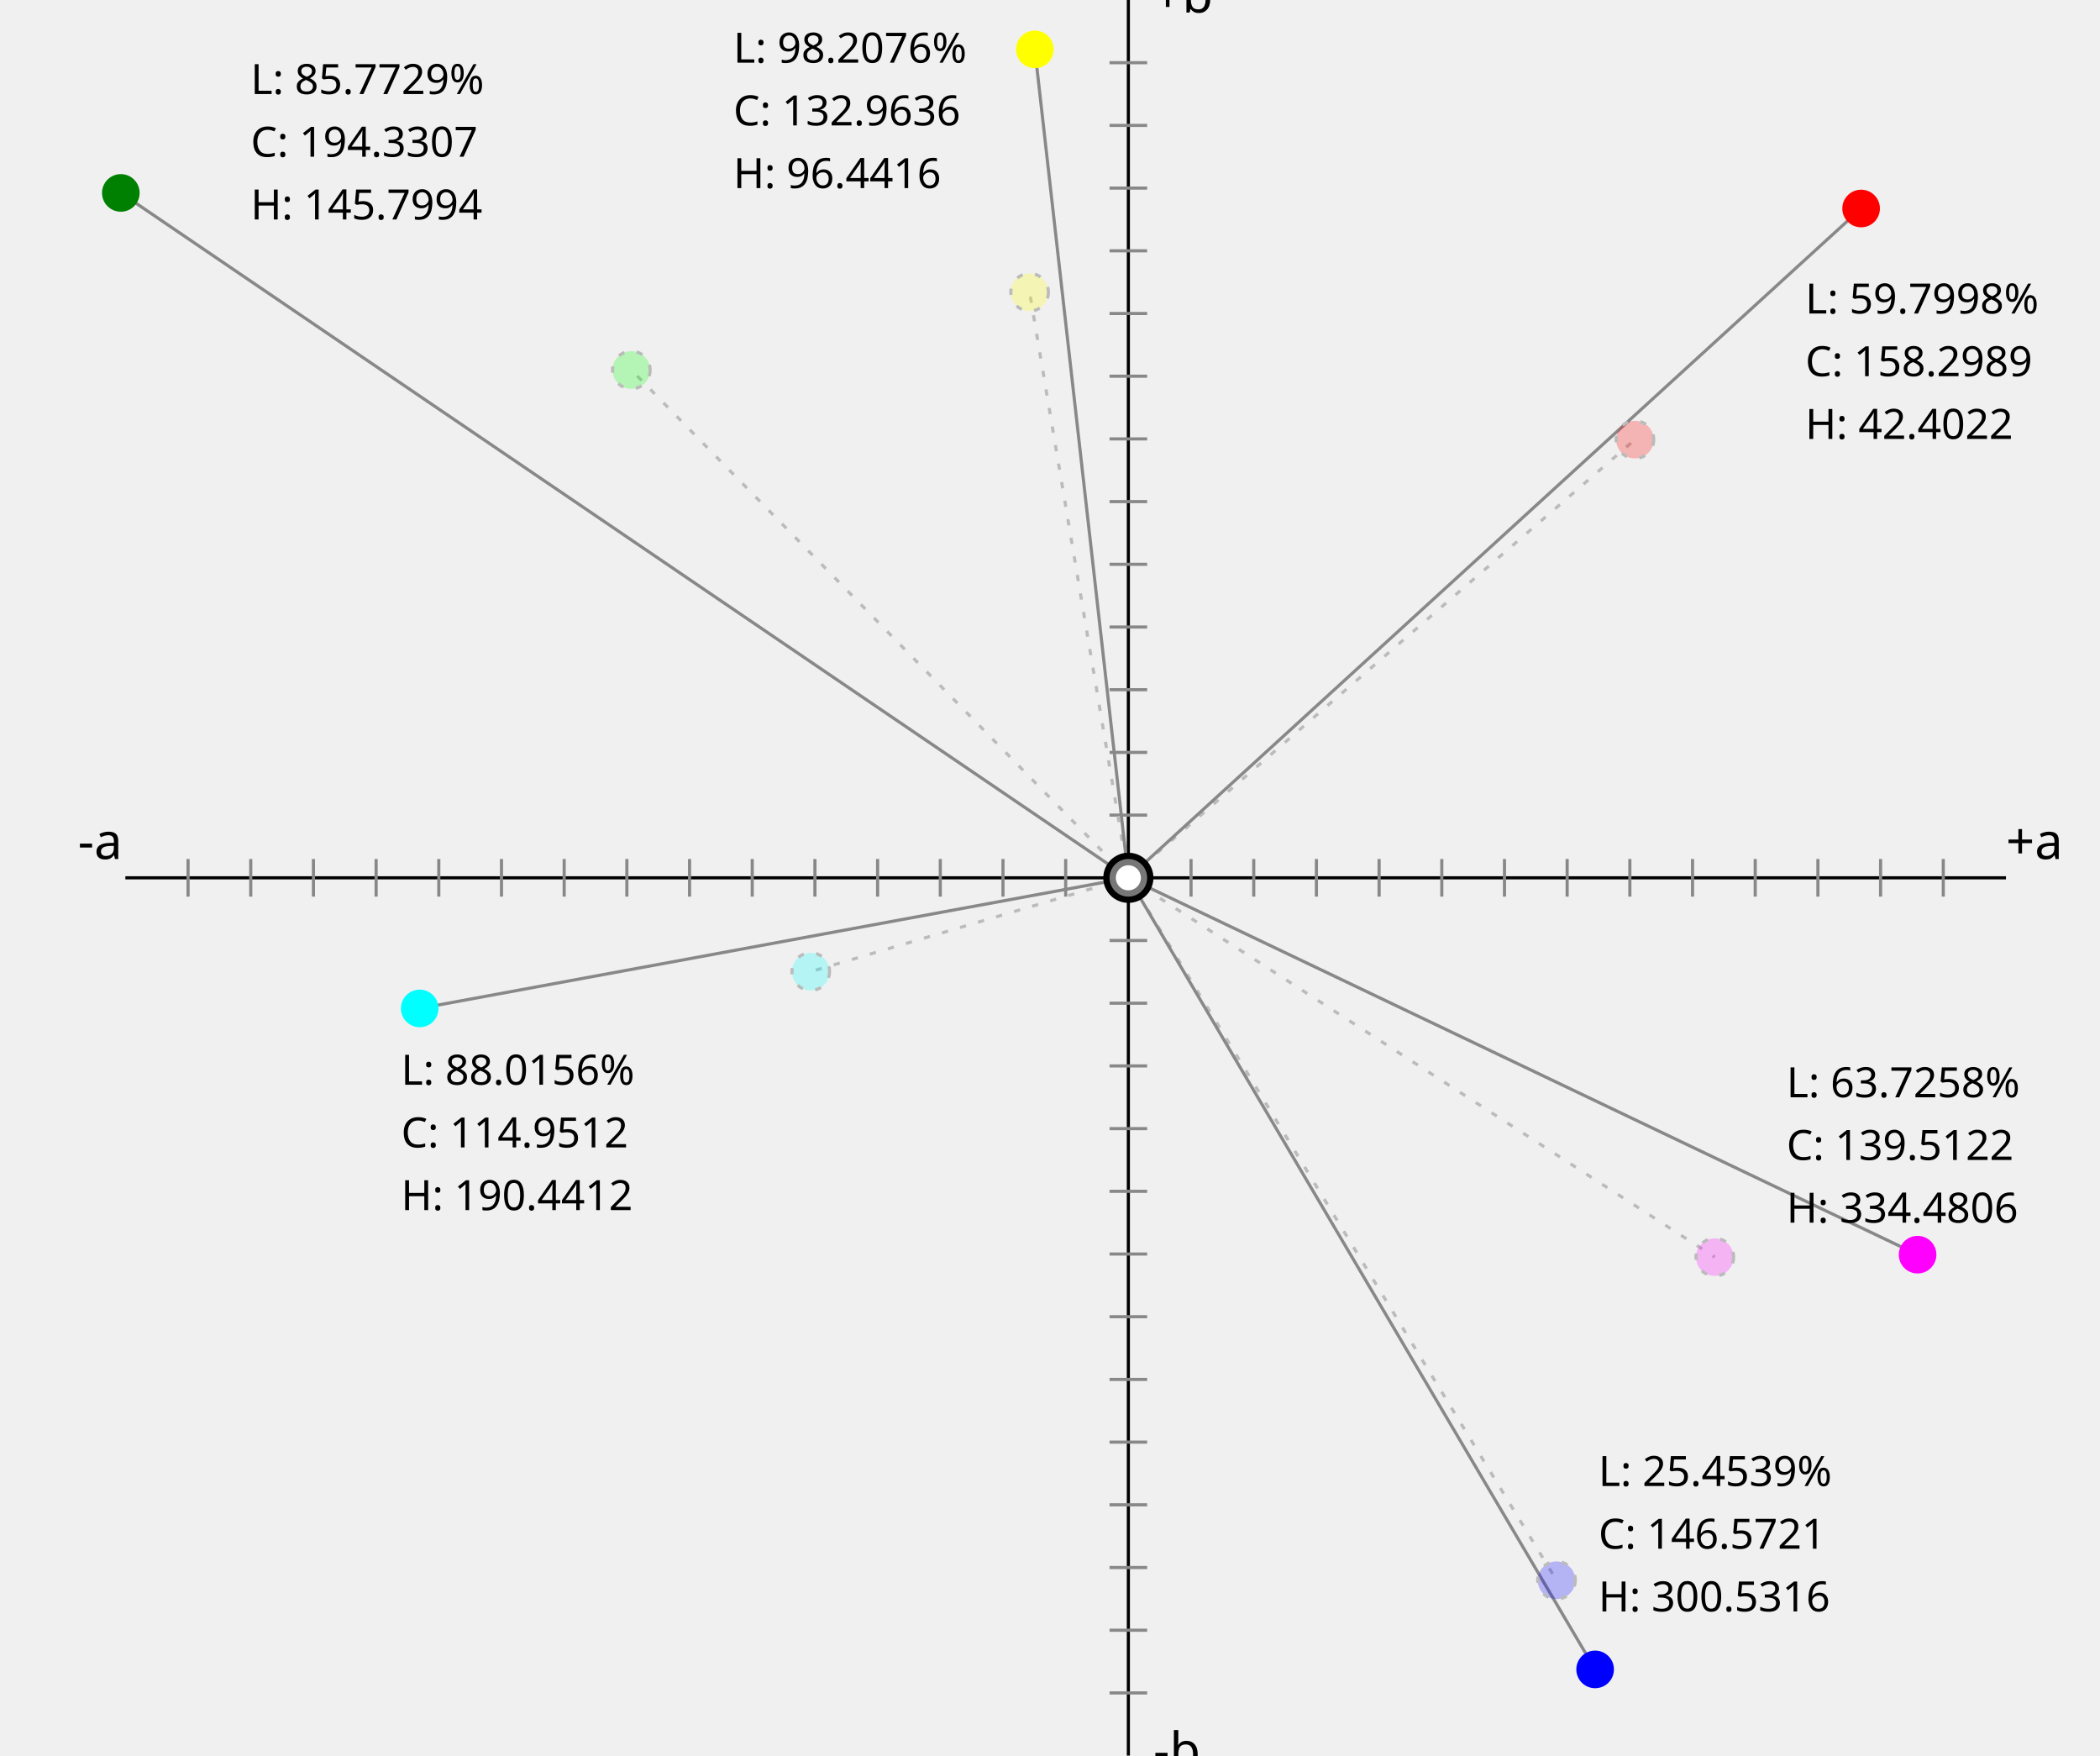
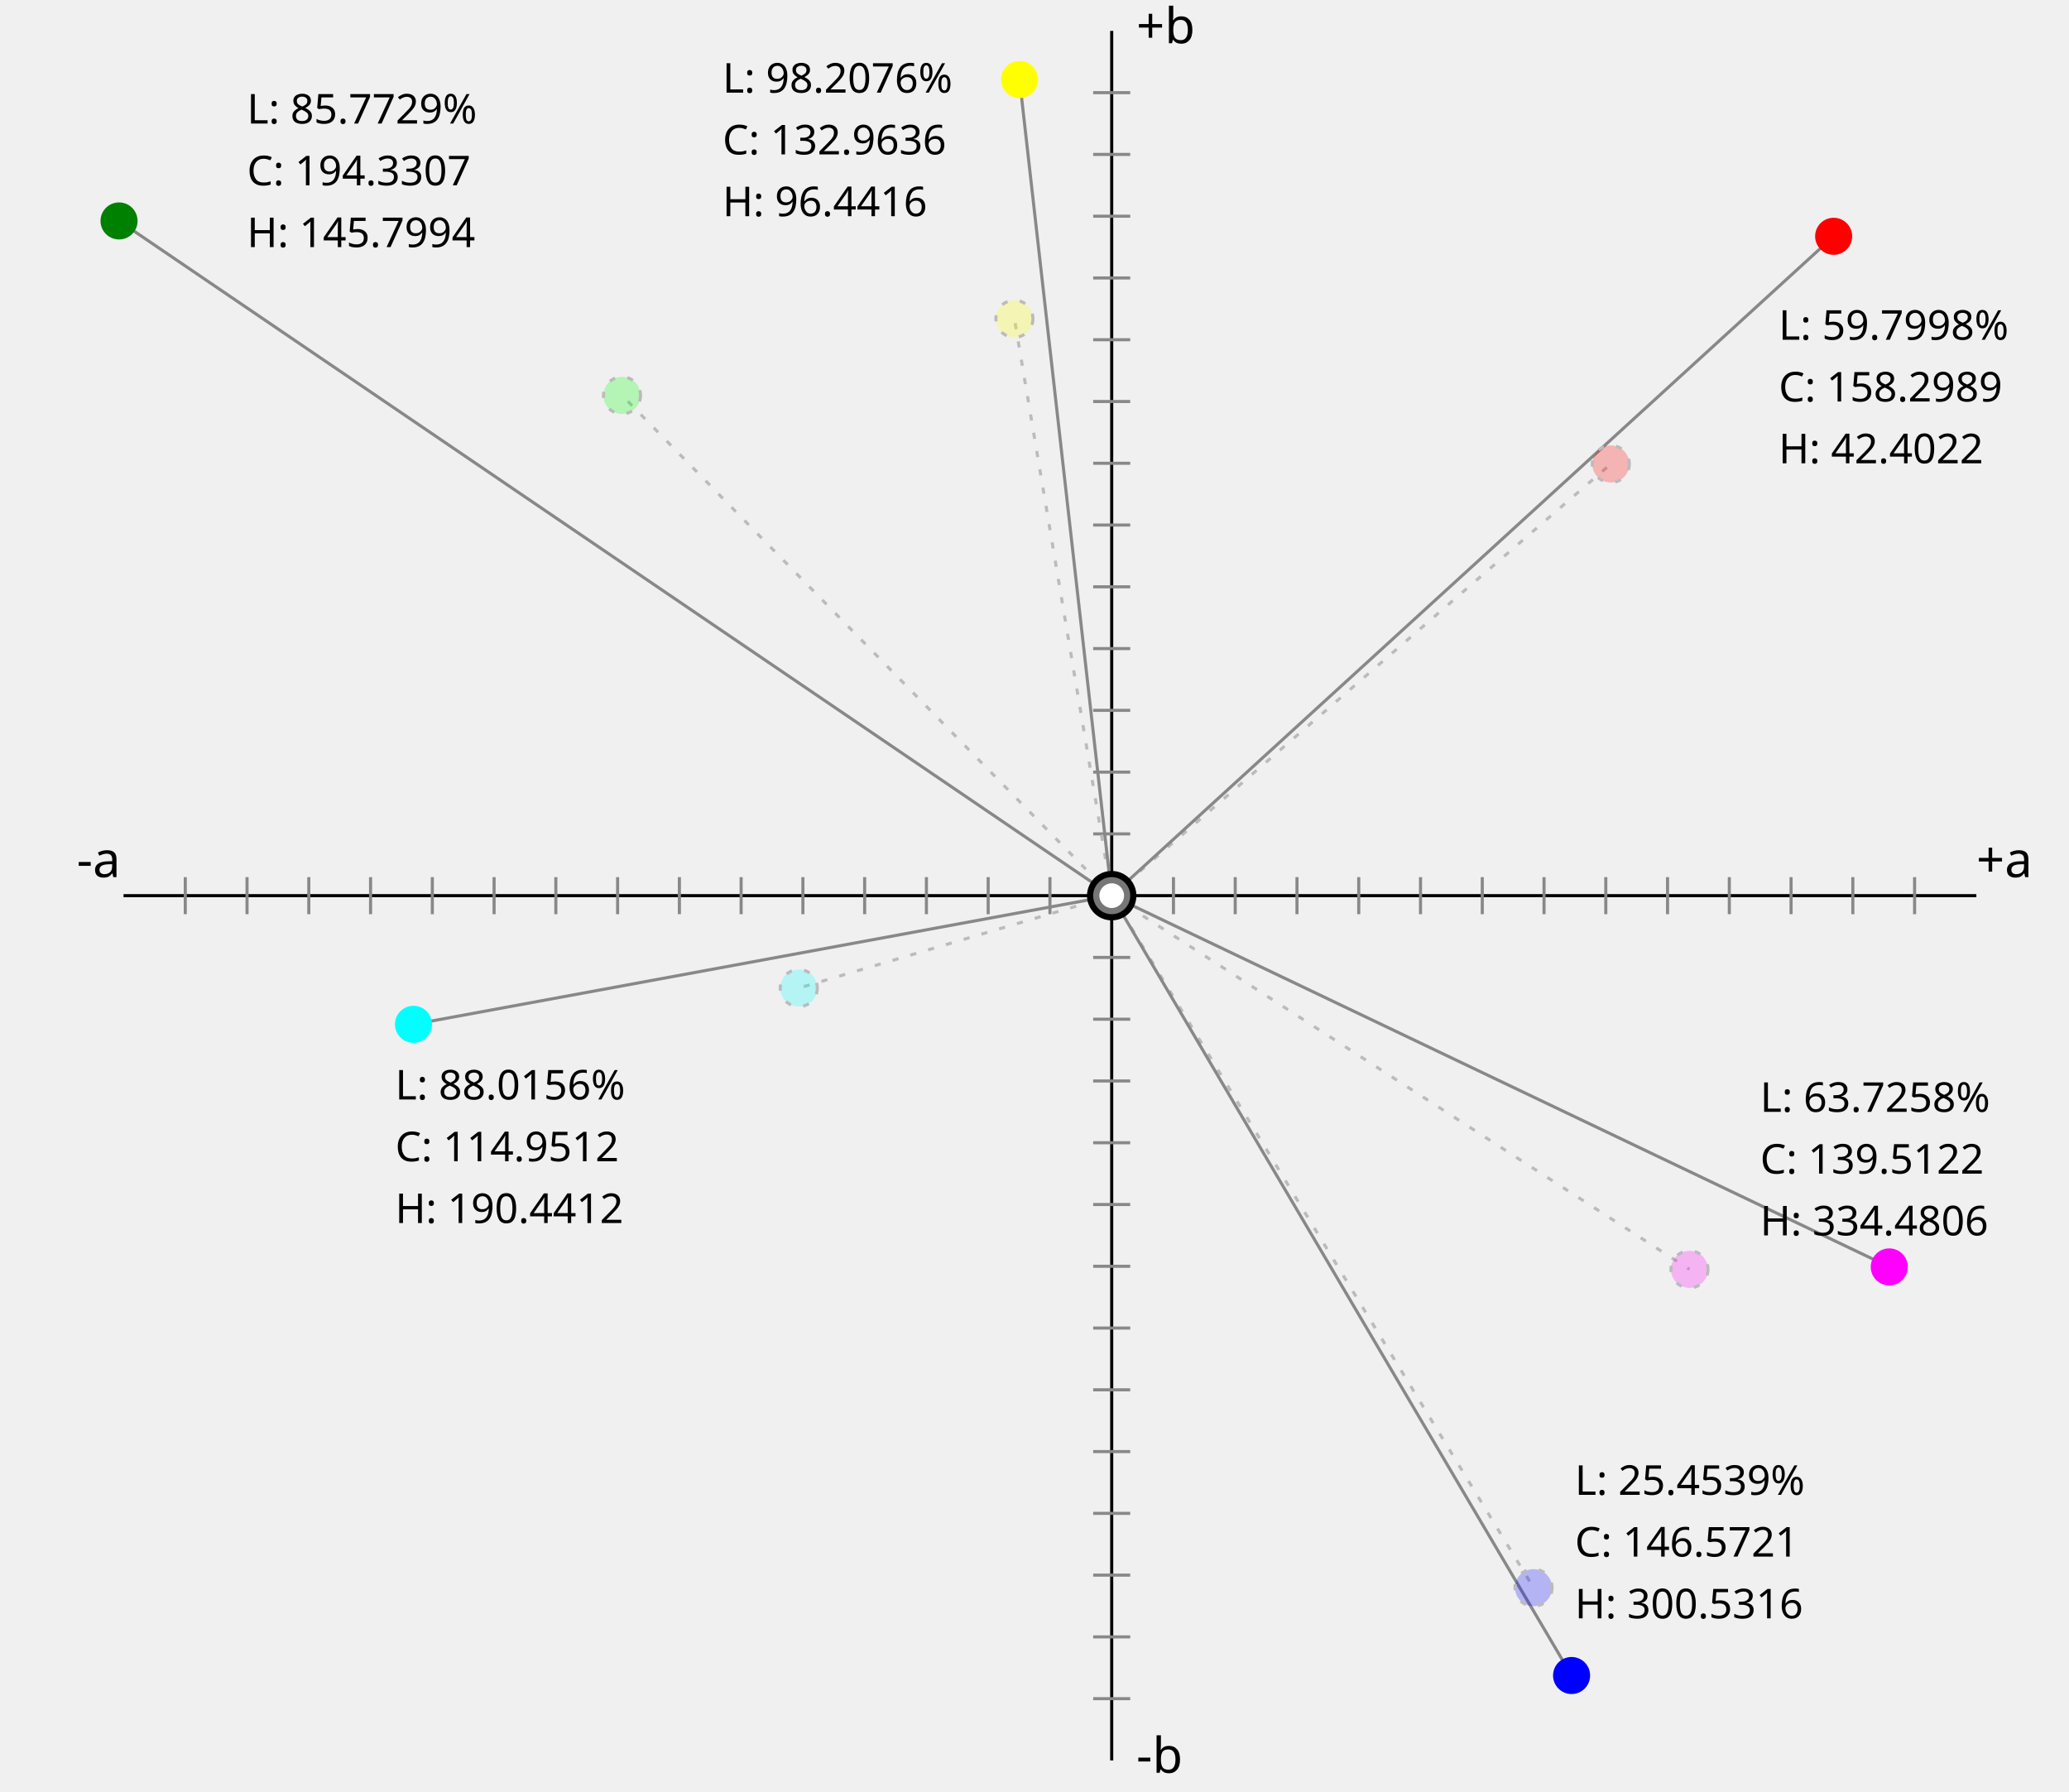
- <svg xmlns="http://www.w3.org/2000/svg" viewBox="-180 -140 335 280" overflow="visible">
+ <svg xmlns="http://www.w3.org/2000/svg" viewBox="-180 -145 335 290" overflow="visible">
  <g fill="none" stroke="black" stroke-width="0.5">


​<polyline points="0 -140 0 140" />
    <polyline points="-160 0 140 0" />
    <g stroke="#888">
      <path d="M-3,-130 h6 M-3,-120 h6 M-3,-110 h6 M-3,-100 h6 M-3,-90 h6 M-3,-80 h6 M-3,-70 h6 M-3,-60 h6 M-3,-50 h6 M-3,-40 h6 M-3,-30 h6 M-3,-20 h6 M-3,-10 h6 M-3,10 h6 M-3,20 h6 M-3,30 h6 M-3,40 h6 M-3,50 h6 M-3,60 h6 M-3,70 h6 M-3,80 h6 M-3,90 h6 M-3,100 h6 M-3,110 h6 M-3,120 h6 M-3,130 h6" />
      <path d="M130,-3 v6 M120,-3 v6 M110,-3 v6 M100,-3 v6 M90,-3 v6 M80,-3 v6 M70,-3 v6 M60,-3 v6 M50,-3 v6 M40,-3 v6 M30,-3 v6 M20,-3 v6 M10,-3 v6 M-10,-3 v6 M-20,-3 v6 M-30,-3 v6 M-40,-3 v6 M-50,-3 v6 M-60,-3 v6 M-70,-3 v6 M-80,-3 v6 M-90,-3 v6 M-100,-3 v6 M-110,-3 v6 M-120,-3 v6 M-130,-3 v6 M-140,-3 v6 M-150,-3 v6" />
      <g stroke-dasharray="1 2" stroke="#bbb">
        <polyline points="0,0 80.81,-69.88" />
        <polyline points="0,0 -79.28,-80.99" />
        <polyline points="0,0 68.29,112.02" />
        <polyline points="0,0 -50.66,14.96" />
        <polyline points="0,0 93.54,60.49" />
        <polyline points="0,0 -15.75,-93.38" />
      </g>
      <polyline points="0,0 116.89, -106.74" />
      <polyline points="0,0 -160.72, -109.23" />
      <polyline points="0,0 74.46,126.25" />
      <polyline points="0,0 -113.05, 20.83" />
      <polyline points="0,0 125.90, 60.10" />
      <polyline points="0,0 -14.92, -132.12" />
    </g>
  </g>
  <g stroke-dasharray="1 2" stroke="#bbb" stroke-width="0.5" fill="white">
    <circle r="3" cx="80.812" cy="-69.885" fill="#FF000040" />
    <circle r="3" cx="-79.287" cy="-80.99" fill="#00FF0040" />
    <circle r="3" cx="68.299" cy="112.029" fill="#0000FF40" />
    <circle r="3" cx="-50.665" cy="14.962" fill="#00FFFF40" />
    <circle r="3" cx="93.55" cy="60.499" fill="#FF00FF40" />
    <circle r="3" cx="-15.753" cy="-93.388" fill="#FFFF0040" />
  </g>
  <g stroke="none" stroke-width="0.5">
    <circle r="3" cx="116.893" cy="-106.746" fill="red" />
    <circle r="3" cx="-160.726" cy="-109.232" fill="green" />
    <circle r="3" cx="74.461" cy="126.25" fill="blue" />
    <circle r="3" cx="-113.048" cy="20.832" fill="cyan" />
    <circle r="3" cx="125.901" cy="60.104" fill="magenta" />
    <circle r="3" cx="-14.917" cy="-132.124" fill="yellow" />
  </g>
  <circle r="4" />
  <circle r="3" fill="#777" />
  <circle r="2" fill="#fff" />
  <g font-family="sans-serif" font-size="6pt">
    <text x="140" y="-3">+a</text>
    <text x="-160.5" y="-3" text-anchor="end">-a</text>
    <text x="4" y="142">-b</text>
    <text x="4" y="-138">+b</text>
  </g>
  <g font-family="sans-serif" font-size="5pt">
    <text x="108" y="-90">L: 59.7998%<tspan x="108" dy="10">C: 158.2989<tspan x="108" dy="10">H: 42.4022</tspan>
      </tspan>
    </text>
    <text x="-140" y="-125">L: 85.7729%<tspan x="-140" dy="10">C: 194.3307<tspan x="-140" dy="10">H: 145.7994</tspan>
      </tspan>
    </text>
    <text x="75" y="97">L: 25.4539%<tspan x="75" dy="10">C: 146.5721<tspan x="75" dy="10">H: 300.5316</tspan>
      </tspan>
    </text>
    <text x="-116" y="33">L: 88.0156%<tspan x="-116" dy="10">C: 114.9512<tspan x="-116" dy="10">H: 190.4412</tspan>
      </tspan>
    </text>
    <text x="105" y="35">L: 63.7258%<tspan x="105" dy="10">C: 139.5122<tspan x="105" dy="10">H: 334.4806</tspan>
      </tspan>
    </text>
    <text x="-63" y="-130">L: 98.2076%<tspan x="-63" dy="10">C: 132.9636<tspan x="-63" dy="10">H: 96.4416</tspan>
      </tspan>
    </text>
  </g>
</svg>
